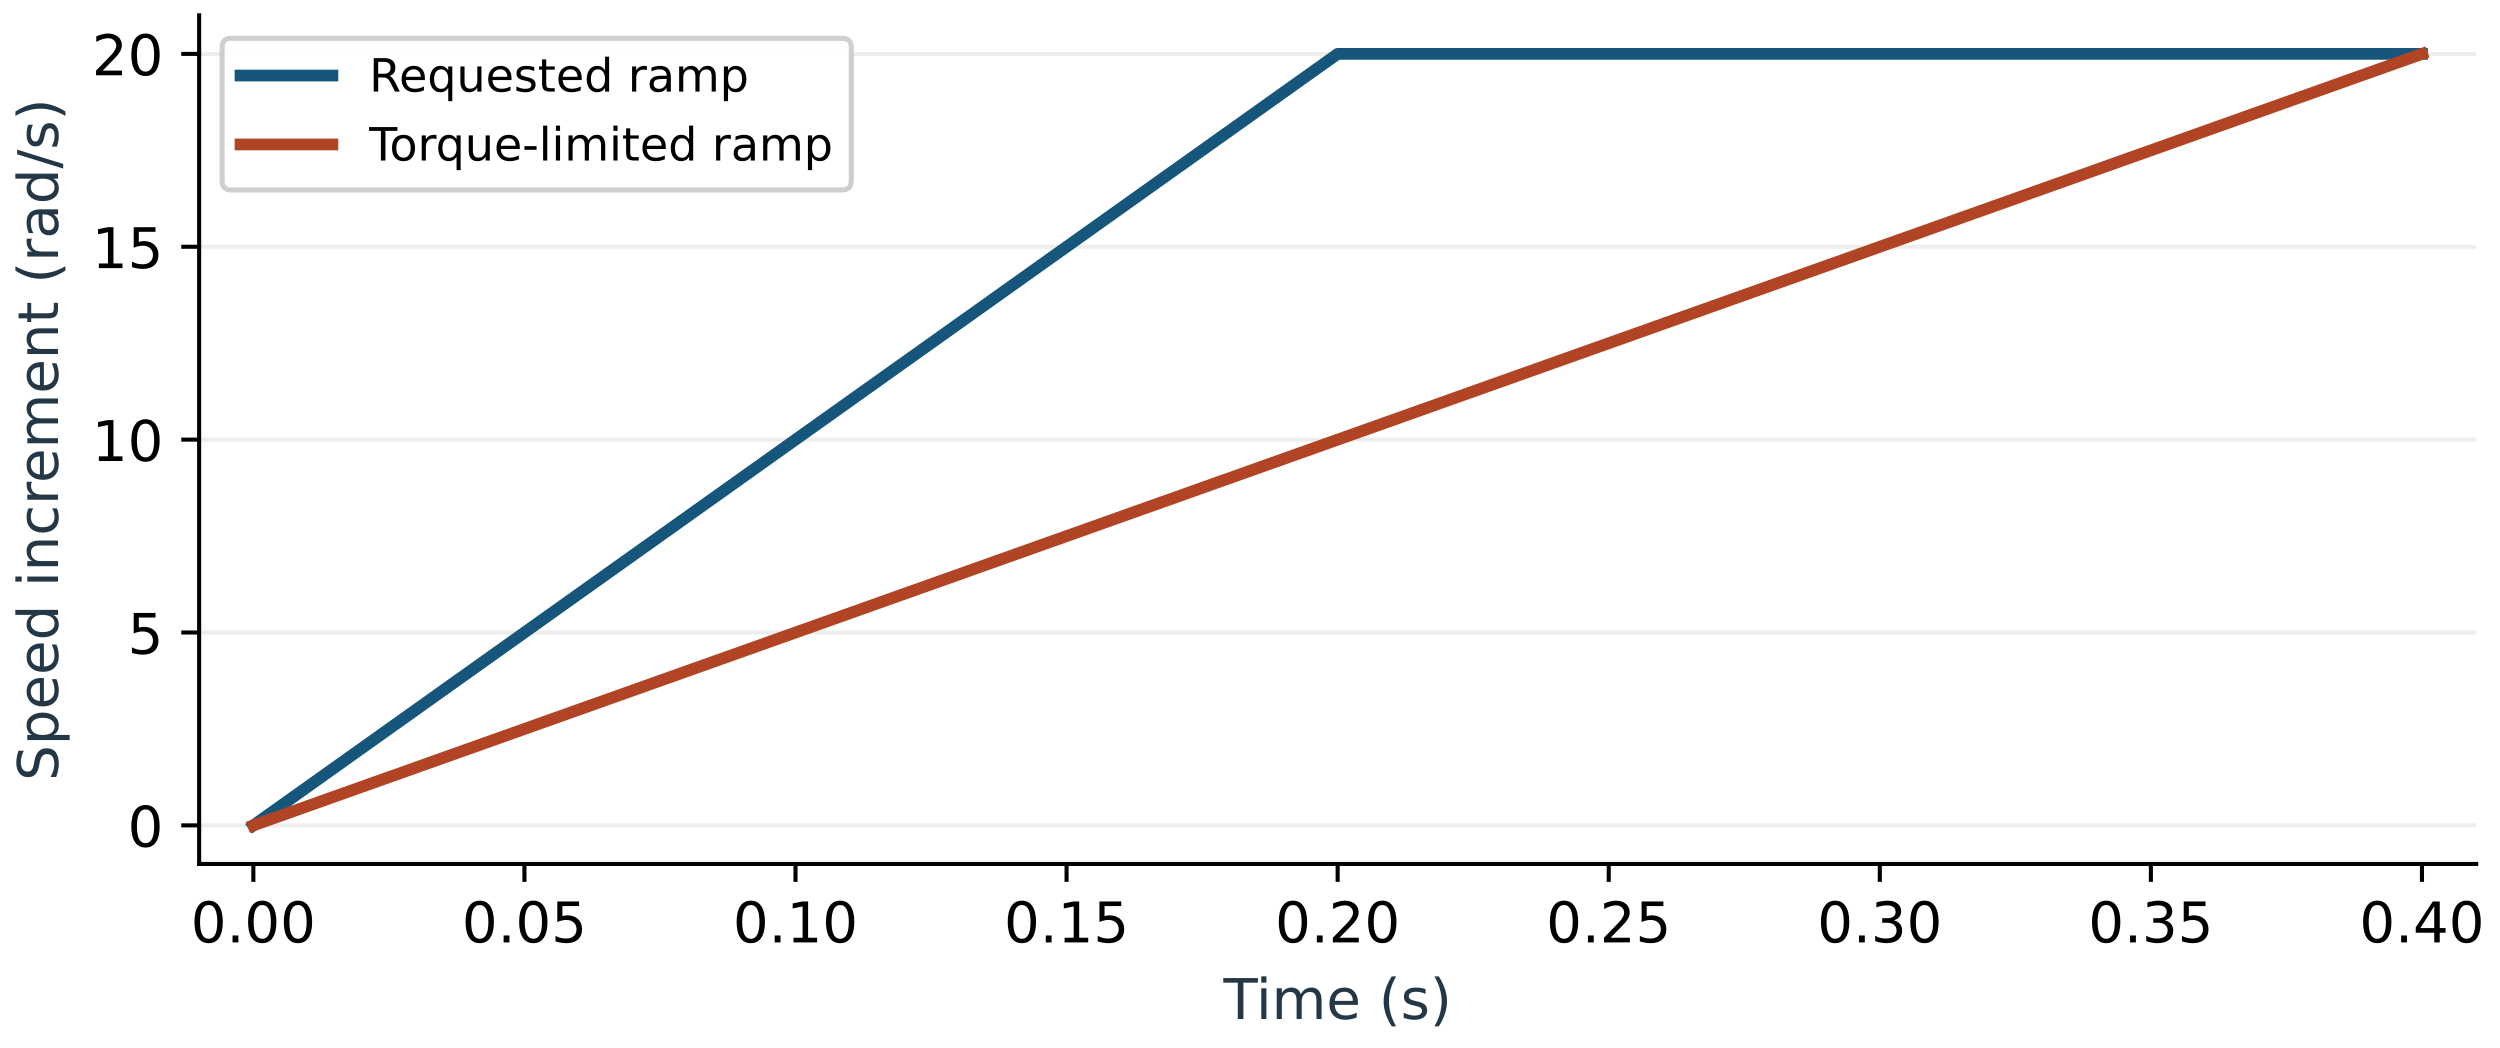
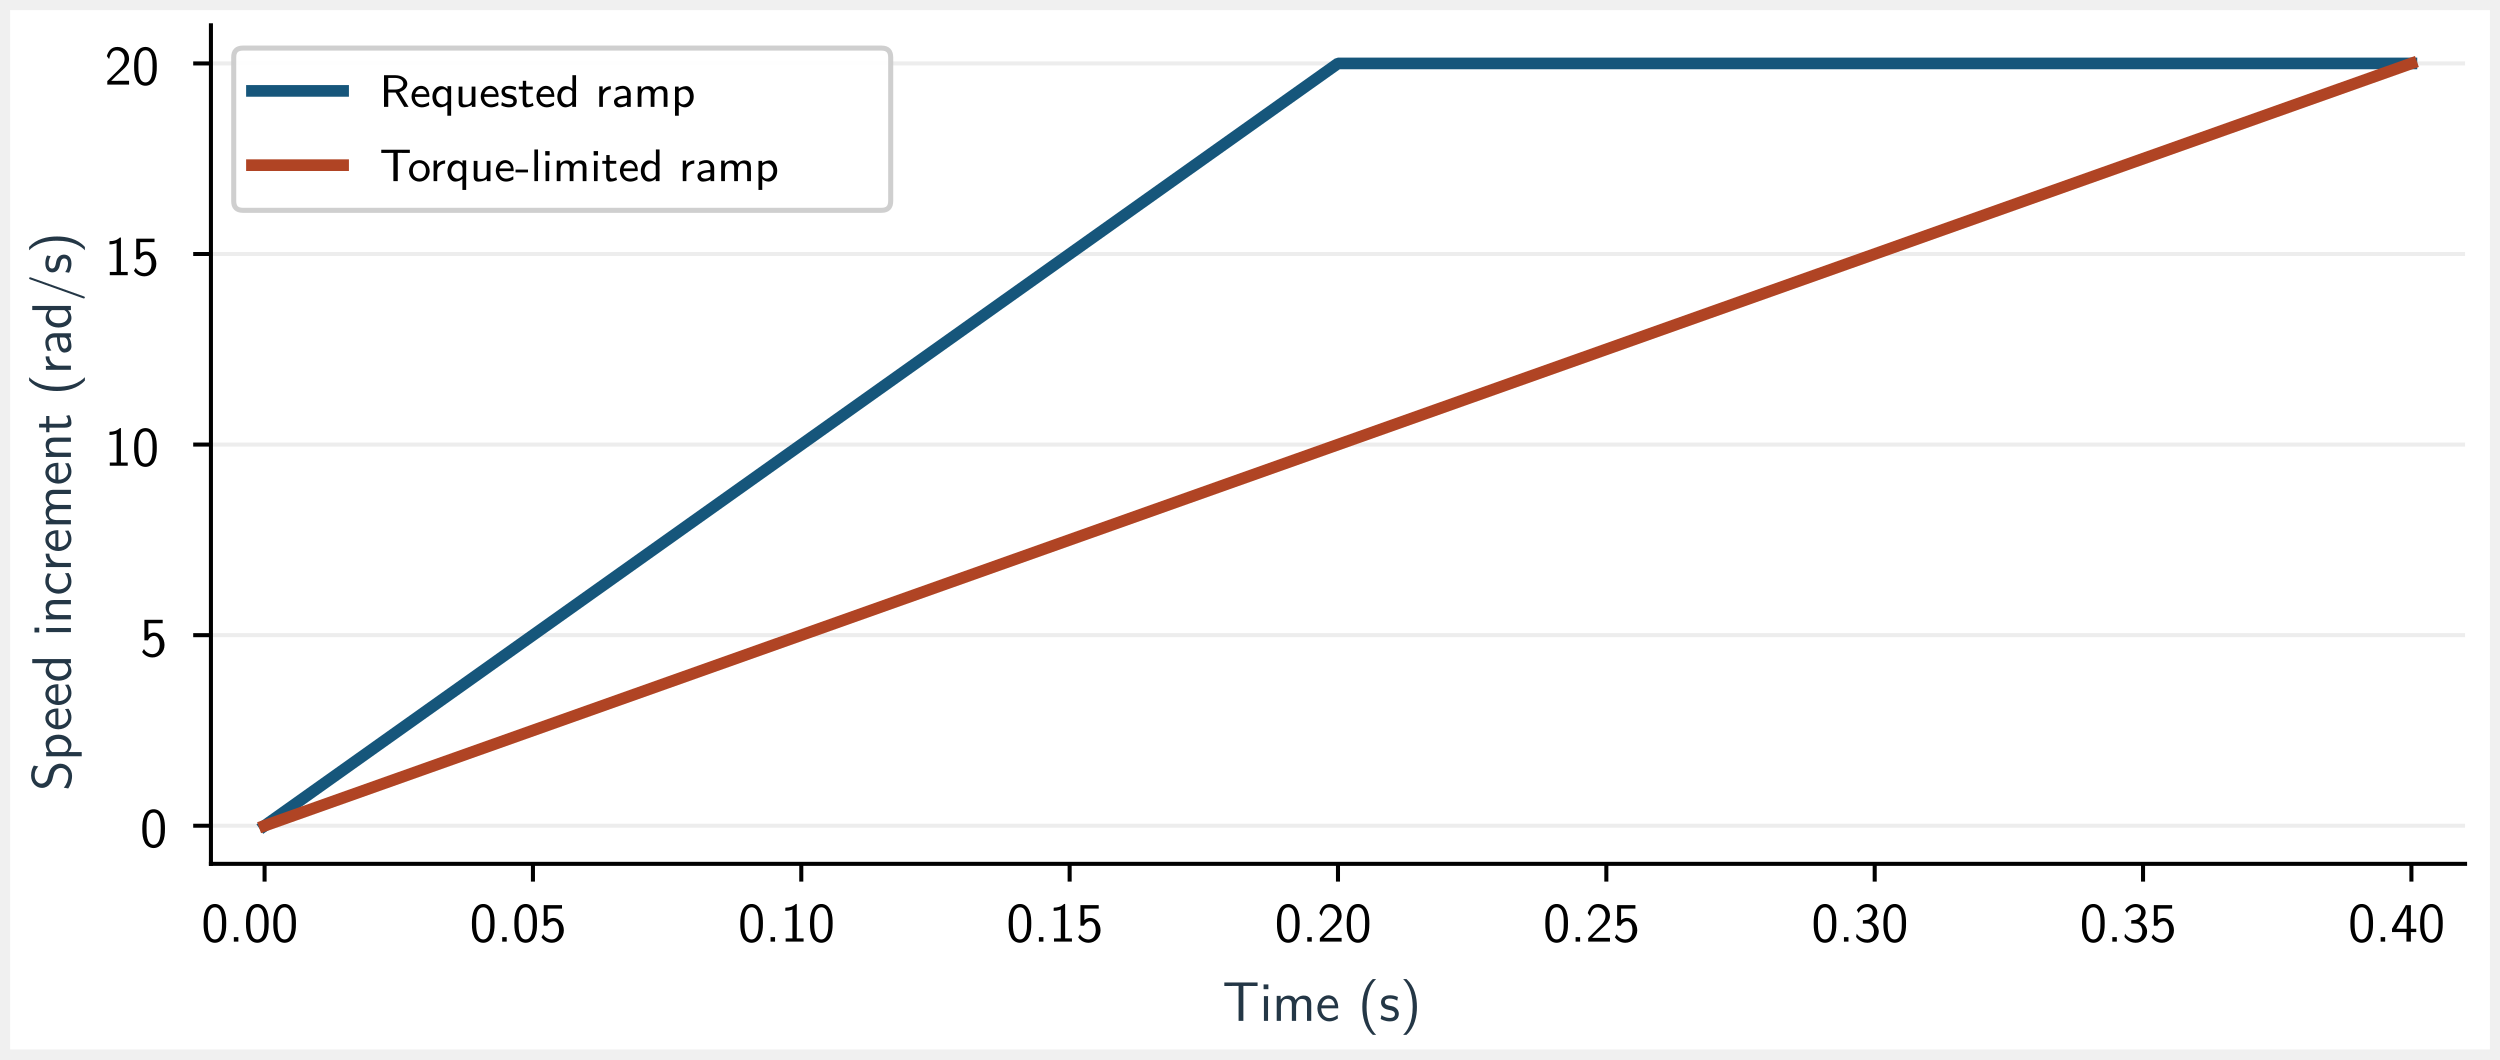
- <svg xmlns="http://www.w3.org/2000/svg" xmlns:xlink="http://www.w3.org/1999/xlink" width="489.6pt" height="205.2pt" viewBox="0 0 489.6 205.2" version="1.1">
+ <svg xmlns="http://www.w3.org/2000/svg" xmlns:xlink="http://www.w3.org/1999/xlink" version="1.1" width="493.594pt" height="209.198pt" viewBox="-72 -72 493.594 209.198">
  <defs>
-     <style type="text/css">*{stroke-linejoin: round; stroke-linecap: butt}</style>
+     <clipPath id="clip1">
+       <path d="M-30.355 98.555V-67.004H414.695V98.555ZM414.695-67.004" />
+     </clipPath>
+     <clipPath id="clip2">
+       <path d="M-30.355 98.555V-67.004H414.695V98.555ZM414.695-67.004" />
+     </clipPath>
+     <clipPath id="clip3">
+       <path d="M-30.355 98.555V-67.004H414.695V98.555ZM414.695-67.004" />
+     </clipPath>
+     <clipPath id="clip4">
+       <path d="M-30.355 98.555V-67.004H414.695V98.555ZM414.695-67.004" />
+     </clipPath>
+     <clipPath id="clip5">
+       <path d="M-30.355 98.555V-67.004H414.695V98.555ZM414.695-67.004" />
+     </clipPath>
+     <clipPath id="clip6">
+       <path d="M-30.355 98.555V-67.004H414.695V98.555ZM414.695-67.004" />
+     </clipPath>
+     <clipPath id="clip7">
+       <path d="M-30.355 98.555V-67.004H414.695V98.555ZM414.695-67.004" />
+     </clipPath>
+     <path id="g0-45" d="M2.565-1.719V-2.277H.099V-1.719H2.565Z" />
+     <path id="g0-82" d="M5.724 0L3.906-2.925C4.824-3.177 5.472-3.825 5.472-4.563C5.472-5.49 4.428-6.246 3.141-6.246H.873V0H1.71V-2.835H3.15L4.86 0H5.724ZM4.689-4.563C4.689-3.978 4.14-3.42 3.033-3.42H1.71V-5.715H3.033C4.077-5.715 4.689-5.211 4.689-4.563Z" />
+     <path id="g0-84" d="M5.976-5.562V-6.192H.333V-5.562H.882L2.727-5.58V0H3.591V-5.58L5.436-5.562H5.976Z" />
+     <path id="g0-97" d="M3.798 0V-2.601C3.798-3.492 3.141-4.149 2.25-4.149C1.665-4.149 1.233-3.996 .801-3.753L.855-3.114C1.305-3.447 1.746-3.582 2.241-3.582C2.745-3.582 3.051-3.177 3.051-2.592V-2.214C1.503-2.178 .486-1.773 .486-1.044C.486-.621 .765 .099 1.548 .099C1.728 .099 2.511 .081 3.078-.342V0H3.798ZM3.051-1.26C3.051-1.071 3.051-.846 2.727-.657C2.502-.522 2.205-.486 2.025-.486C1.566-.486 1.179-.702 1.179-1.062C1.179-1.701 2.934-1.728 3.051-1.728V-1.26Z" />
+     <path id="g0-100" d="M4.023 0V-6.246H3.303V-3.6C2.799-4.023 2.223-4.095 1.935-4.095C1.026-4.095 .324-3.15 .324-1.998C.324-.837 1.017 .099 1.899 .099C2.169 .099 2.736 .036 3.276-.468V0H4.023ZM3.276-1.269C3.276-1.098 3.276-1.08 3.177-.954C2.934-.63 2.628-.486 2.304-.486C1.719-.486 1.071-.909 1.071-1.989C1.071-3.141 1.836-3.51 2.403-3.51C2.817-3.51 3.105-3.276 3.276-3.042V-1.269Z" />
+     <path id="g0-101" d="M3.843-1.971C3.843-2.25 3.834-2.934 3.483-3.474C3.105-4.041 2.529-4.149 2.187-4.149C1.143-4.149 .315-3.186 .315-2.034C.315-.846 1.197 .099 2.322 .099C2.754 .099 3.276-.009 3.798-.342L3.744-.963C3.177-.558 2.646-.486 2.331-.486C1.584-.486 1.008-1.143 .981-1.971H3.843ZM3.303-2.502H1.035C1.179-3.078 1.62-3.564 2.187-3.564C2.52-3.564 3.132-3.411 3.303-2.502Z" />
+     <path id="g0-105" d="M1.458 0V-3.996H.738V0H1.458ZM1.539-5.067V-5.931H.675V-5.067H1.539Z" />
+     <path id="g0-108" d="M1.458 0V-6.246H.738V0H1.458Z" />
+     <path id="g0-109" d="M6.606 0V-2.673C6.606-3.339 6.426-4.095 5.337-4.095C4.581-4.095 4.158-3.636 3.942-3.357C3.879-3.537 3.69-4.095 2.772-4.095C2.061-4.095 1.629-3.681 1.422-3.411V-4.05H.729V0H1.476V-2.196C1.476-2.79 1.71-3.51 2.394-3.51C3.294-3.51 3.294-2.871 3.294-2.61V0H4.041V-2.196C4.041-2.79 4.275-3.51 4.959-3.51C5.859-3.51 5.859-2.871 5.859-2.61V0H6.606Z" />
+     <path id="g0-111" d="M4.347-1.98C4.347-3.159 3.447-4.149 2.304-4.149C1.188-4.149 .27-3.177 .27-1.98C.27-.792 1.215 .099 2.304 .099C3.42 .099 4.347-.81 4.347-1.98ZM3.6-2.07C3.6-1.026 2.97-.513 2.313-.513C1.62-.513 1.017-1.053 1.017-2.07C1.017-3.123 1.692-3.564 2.304-3.564C2.952-3.564 3.6-3.105 3.6-2.07Z" />
+     <path id="g0-112" d="M4.446-2.007C4.446-3.087 3.879-4.095 3.006-4.095C2.754-4.095 2.088-4.05 1.467-3.564V-3.996H.747V1.746H1.494V-.414C1.827-.099 2.277 .099 2.745 .099C3.654 .099 4.446-.792 4.446-2.007ZM3.699-1.998C3.699-1.134 3.069-.486 2.367-.486C2.079-.486 1.755-.603 1.494-1.044V-2.988C1.611-3.15 1.944-3.483 2.457-3.483C3.132-3.483 3.699-2.844 3.699-1.998Z" />
+     <path id="g0-113" d="M4.023 1.746V-4.095H3.303V-3.483C3.141-3.654 2.736-4.095 2.025-4.095C1.116-4.095 .324-3.204 .324-1.989C.324-.864 .972 .099 1.863 .099C2.448 .099 2.97-.171 3.276-.441V1.746H4.023ZM3.303-1.269C3.303-1.143 3.303-.99 2.988-.738C2.799-.576 2.556-.486 2.313-.486C1.629-.486 1.071-1.161 1.071-1.989C1.071-2.88 1.719-3.483 2.403-3.483C2.997-3.483 3.303-2.88 3.303-2.511V-1.269Z" />
+     <path id="g0-114" d="M3.024-3.447V-4.095C2.376-4.086 1.782-3.762 1.413-3.231V-4.05H.747V0H1.467V-1.917C1.467-2.862 2.205-3.438 3.024-3.447Z" />
+     <path id="g0-115" d="M3.33-1.161C3.33-1.476 3.204-1.791 2.889-2.061C2.583-2.322 2.313-2.376 1.755-2.484C1.431-2.547 .981-2.628 .981-3.051C.981-3.582 1.62-3.582 1.755-3.582C2.412-3.582 2.799-3.375 3.06-3.231L3.177-3.861C2.619-4.113 2.205-4.149 1.836-4.149C1.629-4.149 .306-4.149 .306-2.961C.306-2.529 .567-2.259 .666-2.16C1.008-1.863 1.242-1.818 1.854-1.701C2.142-1.647 2.655-1.548 2.655-1.089C2.655-.504 1.926-.504 1.809-.504C1.278-.504 .765-.684 .378-.954L.261-.297C.801-.009 1.35 .099 1.809 .099C2.394 .099 3.33-.09 3.33-1.161Z" />
+     <path id="g0-116" d="M3.078-.234L2.925-.801C2.691-.621 2.376-.513 2.097-.513C1.746-.513 1.629-.828 1.629-1.296V-3.438H2.925V-3.996H1.629V-5.139H.963V-3.996H.171V-3.438H.936V-1.134C.936-.603 1.053 .099 1.71 .099C2.106 .099 2.574 .018 3.078-.234Z" />
+     <path id="g0-117" d="M4.041 0V-3.996H3.294V-1.395C3.294-.675 2.727-.432 2.187-.432C1.539-.432 1.476-.639 1.476-1.026V-3.996H.729V-.981C.729-.216 1.035 .099 1.674 .099C2.196 .099 2.898-.054 3.321-.432V0H4.041Z" />
+     <path id="g1-40" d="M3.586 2.761C3.157 2.365 2.486 1.507 2.101 .264C1.804-.715 1.694-1.738 1.694-2.739C1.694-5.984 2.849-7.568 3.586-8.25H2.926C1.276-6.776 .858-4.543 .858-2.75C.858-.814 1.331 1.342 2.926 2.761H3.586Z" />
+     <path id="g1-41" d="M3.322-2.739C3.322-4.675 2.849-6.831 1.254-8.25H.594C1.023-7.854 1.694-6.996 2.079-5.753C2.376-4.774 2.486-3.751 2.486-2.75C2.486 .495 1.331 2.079 .594 2.761H1.254C2.904 1.287 3.322-.946 3.322-2.739Z" />
+     <path id="g1-46" d="M1.936 0V-.891H1.045V0H1.936Z" />
+     <path id="g1-47" d="M4.785-8.041C4.785-8.184 4.675-8.25 4.587-8.25C4.444-8.25 4.411-8.151 4.356-8.008L.649 2.354C.594 2.497 .594 2.541 .594 2.541C.594 2.662 .682 2.75 .803 2.75C.946 2.75 .979 2.64 1.023 2.519L4.73-7.854C4.785-7.997 4.785-8.041 4.785-8.041Z" />
+     <path id="g1-48" d="M4.928-3.586C4.928-4.323 4.895-5.17 4.609-5.951C4.136-7.183 3.278-7.436 2.695-7.436C1.98-7.436 1.287-7.073 .88-6.204C.517-5.423 .451-4.532 .451-3.586C.451-2.387 .55-1.705 .902-.935C1.232-.209 1.936 .231 2.684 .231C3.41 .231 4.103-.165 4.477-.924C4.851-1.705 4.928-2.508 4.928-3.586ZM4.092-3.718C4.092-3.014 4.092-2.288 3.894-1.606C3.597-.55 2.981-.429 2.695-.429C1.287-.429 1.287-2.684 1.287-3.718C1.287-4.433 1.287-5.104 1.485-5.731C1.749-6.512 2.233-6.776 2.684-6.776C4.092-6.776 4.092-4.73 4.092-3.718Z" />
+     <path id="g1-49" d="M4.576 0V-.638H3.234V-7.436H3.025C2.849-7.26 2.321-6.743 1.133-6.721C.979-6.721 .968-6.71 .968-6.512V-6.072C1.639-6.072 2.145-6.237 2.376-6.336V-.638H1.034V0H4.576Z" />
+     <path id="g1-50" d="M4.84 0V-.748H2.882C2.75-.748 2.618-.737 2.486-.737H1.309C1.595-1.034 2.618-2.046 3.333-2.684C4.147-3.399 4.84-4.081 4.84-5.093C4.84-6.314 3.993-7.436 2.541-7.436C1.353-7.436 .748-6.655 .451-5.632C.803-5.192 .803-5.17 .902-5.038C1.177-6.215 1.584-6.754 2.398-6.754C3.344-6.754 3.96-6.017 3.96-5.071C3.96-4.499 3.729-3.861 2.992-3.135L.539-.693V0H4.84Z" />
+     <path id="g1-51" d="M4.928-1.98C4.928-2.827 4.367-3.575 3.432-3.894C4.202-4.312 4.631-5.049 4.631-5.775C4.631-6.721 3.74-7.436 2.673-7.436C1.793-7.436 1.012-6.952 .594-6.226L.979-5.632C1.254-6.336 1.925-6.809 2.662-6.809C3.223-6.809 3.751-6.49 3.751-5.775C3.751-5.038 3.245-4.433 2.651-4.301C2.596-4.29 1.903-4.235 1.793-4.224V-3.564H2.574C3.707-3.564 3.982-2.596 3.982-1.991C3.982-1.1 3.443-.429 2.651-.429C1.947-.429 1.078-.781 .572-1.573L.451-.924C1.166 .055 2.134 .231 2.673 .231C3.96 .231 4.928-.814 4.928-1.98Z" />
+     <path id="g1-52" d="M5.082-1.892V-2.552H4.015V-7.205H3.025L.297-2.552V-1.892H3.146V0H4.015V-1.892H5.082ZM3.201-2.552H1.144C1.463-3.113 1.892-3.817 2.354-4.697C2.486-4.95 3.19-6.303 3.201-6.71V-2.552Z" />
+     <path id="g1-53" d="M4.84-2.233C4.84-3.608 3.916-4.686 2.805-4.686C2.365-4.686 1.958-4.521 1.65-4.246V-6.523H4.477V-7.205H.869V-3.157H1.584C1.859-3.784 2.343-4.026 2.794-4.026C3.311-4.026 3.894-3.564 3.894-2.255C3.894-.869 3.102-.429 2.464-.429C1.859-.429 1.133-.759 .781-1.452L.418-.858C1.144 .176 2.178 .231 2.475 .231C3.773 .231 4.84-.858 4.84-2.233Z" />
+     <path id="g1-83" d="M5.379-2.079C5.379-2.783 5.038-3.311 4.796-3.586C4.29-4.125 3.883-4.235 3.146-4.422C2.398-4.609 2.123-4.675 1.881-4.906C1.738-5.06 1.441-5.335 1.441-5.83C1.441-6.501 2.046-7.15 3.014-7.15C3.949-7.15 4.444-6.787 4.84-6.435L5.005-7.326C4.554-7.568 4.004-7.865 3.025-7.865C1.551-7.865 .594-6.809 .594-5.709C.594-4.928 1.067-4.422 1.122-4.367C1.661-3.817 2.035-3.718 2.739-3.542C3.674-3.311 3.828-3.267 4.18-2.904C4.367-2.706 4.532-2.354 4.532-1.969C4.532-1.21 3.905-.506 2.959-.506C2.156-.506 1.298-.825 .649-1.419L.484-.528C1.485 .132 2.453 .231 2.959 .231C4.378 .231 5.379-.858 5.379-2.079Z" />
+     <path id="g1-84" d="M6.952-6.886V-7.579H.385V-6.886H1.837C1.969-6.886 2.101-6.897 2.233-6.897H3.201V0H4.147V-6.897H5.115C5.247-6.897 5.379-6.886 5.511-6.886H6.952Z" />
+     <path id="g1-97" d="M4.411 0V-3.223C4.411-4.279 3.652-5.049 2.629-5.049C1.969-5.049 1.474-4.895 .935-4.587L1.001-3.861C1.485-4.213 1.991-4.411 2.629-4.411C3.135-4.411 3.575-4.004 3.575-3.201V-2.75C3.08-2.728 2.42-2.695 1.76-2.475C1.023-2.222 .594-1.815 .594-1.265C.594-.781 .88 .11 1.815 .11C2.42 .11 3.19-.066 3.597-.407V0H4.411ZM3.575-1.474C3.575-1.254 3.575-.99 3.212-.77C2.915-.583 2.541-.55 2.376-.55C1.782-.55 1.375-.869 1.375-1.276C1.375-2.024 2.904-2.189 3.575-2.189V-1.474Z" />
+     <path id="g1-99" d="M4.477-.462C4.477-.495 4.444-.836 4.433-.88L4.411-1.188C3.905-.781 3.344-.572 2.728-.572C1.815-.572 1.221-1.386 1.221-2.453C1.221-3.366 1.661-4.367 2.761-4.367C3.498-4.367 3.806-4.191 4.279-3.872L4.411-4.587C3.773-4.961 3.41-5.049 2.761-5.049C1.243-5.049 .385-3.707 .385-2.453C.385-1.045 1.397 .11 2.717 .11C3.256 .11 3.872-.022 4.477-.462Z" />
+     <path id="g1-100" d="M4.653 0V-7.634H3.839V-4.422C3.333-4.84 2.761-4.994 2.288-4.994C1.243-4.994 .385-3.872 .385-2.442C.385-1.023 1.199 .11 2.244 .11C2.651 .11 3.267-.022 3.817-.561V0H4.653ZM3.817-1.298C3.553-.825 3.168-.55 2.684-.55C2.013-.55 1.221-1.067 1.221-2.431C1.221-3.894 2.156-4.334 2.794-4.334C3.223-4.334 3.575-4.114 3.817-3.751V-1.298Z" />
+     <path id="g1-101" d="M4.477-2.475C4.477-2.948 4.433-3.619 4.081-4.202C3.63-4.961 2.86-5.049 2.541-5.049C1.353-5.049 .363-3.905 .363-2.475C.363-1.023 1.419 .11 2.695 .11C3.201 .11 3.806-.033 4.411-.473C4.411-.517 4.378-.88 4.378-.88S4.345-1.133 4.345-1.177C3.696-.627 3.047-.55 2.717-.55C1.87-.55 1.144-1.309 1.122-2.475H4.477ZM3.828-3.069H1.188C1.375-3.806 1.892-4.389 2.541-4.389C2.882-4.389 3.641-4.235 3.828-3.069Z" />
+     <path id="g1-105" d="M1.672 0V-4.884H.858V0H1.672ZM1.738-6.248V-7.194H.792V-6.248H1.738Z" />
+     <path id="g1-109" d="M7.667 0V-3.311C7.667-4.07 7.469-4.994 6.182-4.994C5.247-4.994 4.73-4.345 4.565-4.103C4.367-4.796 3.762-4.994 3.19-4.994C2.288-4.994 1.815-4.411 1.628-4.18V-4.939H.847V0H1.683V-2.739C1.683-3.465 1.969-4.334 2.772-4.334C3.784-4.334 3.839-3.641 3.839-3.234V0H4.675V-2.739C4.675-3.465 4.961-4.334 5.764-4.334C6.776-4.334 6.831-3.641 6.831-3.234V0H7.667Z" />
+     <path id="g1-110" d="M4.664 0V-3.311C4.664-3.982 4.521-4.994 3.19-4.994C2.574-4.994 2.046-4.719 1.628-4.191V-4.939H.847V0H1.683V-2.739C1.683-3.421 1.936-4.334 2.772-4.334C3.795-4.334 3.828-3.619 3.828-3.234V0H4.664Z" />
+     <path id="g1-112" d="M5.126-2.453C5.126-3.784 4.422-4.994 3.399-4.994C2.948-4.994 2.244-4.851 1.672-4.367V-4.884H.858V2.134H1.694V-.495C2.068-.154 2.53 .11 3.124 .11C4.18 .11 5.126-.957 5.126-2.453ZM4.29-2.442C4.29-1.342 3.531-.55 2.717-.55C2.409-.55 2.2-.66 2.002-.814C1.727-1.056 1.694-1.254 1.694-1.43V-3.696C1.947-4.07 2.365-4.312 2.816-4.312C3.63-4.312 4.29-3.487 4.29-2.442Z" />
+     <path id="g1-114" d="M3.498-4.257V-4.994C2.497-4.983 1.914-4.4 1.617-3.971V-4.939H.858V0H1.672V-2.409C1.672-3.52 2.508-4.246 3.498-4.257Z" />
+     <path id="g1-115" d="M3.872-1.397C3.872-1.958 3.531-2.31 3.487-2.365C3.08-2.783 2.75-2.849 2.079-2.981C1.683-3.058 1.122-3.168 1.122-3.718C1.122-4.4 1.892-4.4 2.035-4.4C2.618-4.4 3.08-4.268 3.564-3.993L3.696-4.708C2.992-5.038 2.398-5.049 2.145-5.049S.363-5.049 .363-3.619C.363-3.135 .627-2.805 .792-2.651C1.188-2.31 1.463-2.255 2.112-2.123C2.475-2.046 3.113-1.914 3.113-1.331C3.113-.572 2.255-.572 2.101-.572C1.661-.572 1.023-.693 .429-1.122L.297-.374C.352-.341 1.1 .11 2.112 .11C3.531 .11 3.872-.748 3.872-1.397Z" />
+     <path id="g1-116" d="M3.586-.319L3.421-.957C3.036-.616 2.629-.572 2.431-.572C1.947-.572 1.881-1.089 1.881-1.474V-4.246H3.399V-4.884H1.881V-6.281H1.122V-4.884H.198V-4.246H1.1V-1.287C1.1-.649 1.243 .11 2.002 .11C2.739 .11 3.245-.143 3.586-.319Z" />
  </defs>
-   <g id="figure_1">
-     <g id="patch_1">
-       <path d="M 0 205.2  L 489.6 205.2  L 489.6 0  L 0 0  z " style="fill: #ffffff" />
-     </g>
-     <g id="axes_1">
-       <g id="patch_2">
-         <path d="M 38.999 169.199  L 484.934 169.199  L 484.934 3  L 38.999 3  z " style="fill: #ffffff" />
-       </g>
-       <g id="matplotlib.axis_1">
-         <g id="xtick_1">
-           <g id="line2d_1">
-             <defs>
-               <path id="me725185d72" d="M 0 0  L 0 3.5  " style="stroke: #000000; stroke-width: 0.8" />
-             </defs>
-             <g>
-               <use xlink:href="#me725185d72" x="49.616" y="169.199" style="stroke: #000000; stroke-width: 0.8" />
-             </g>
-           </g>
-           <g id="text_1">
-             <text style="font-size: 11px; font-family: 'DejaVu Sans'; text-anchor: middle" x="49.616" y="184.556" transform="rotate(-0 49.61612 184.5563)">0.00</text>
-           </g>
-         </g>
-         <g id="xtick_2">
-           <g id="line2d_2">
-             <g>
-               <use xlink:href="#me725185d72" x="102.704" y="169.199" style="stroke: #000000; stroke-width: 0.8" />
-             </g>
-           </g>
-           <g id="text_2">
-             <text style="font-size: 11px; font-family: 'DejaVu Sans'; text-anchor: middle" x="102.704" y="184.556" transform="rotate(-0 102.7037 184.5563)">0.05</text>
-           </g>
-         </g>
-         <g id="xtick_3">
-           <g id="line2d_3">
-             <g>
-               <use xlink:href="#me725185d72" x="155.791" y="169.199" style="stroke: #000000; stroke-width: 0.8" />
-             </g>
-           </g>
-           <g id="text_3">
-             <text style="font-size: 11px; font-family: 'DejaVu Sans'; text-anchor: middle" x="155.791" y="184.556" transform="rotate(-0 155.7913 184.5563)">0.10</text>
-           </g>
-         </g>
-         <g id="xtick_4">
-           <g id="line2d_4">
-             <g>
-               <use xlink:href="#me725185d72" x="208.879" y="169.199" style="stroke: #000000; stroke-width: 0.8" />
-             </g>
-           </g>
-           <g id="text_4">
-             <text style="font-size: 11px; font-family: 'DejaVu Sans'; text-anchor: middle" x="208.879" y="184.556" transform="rotate(-0 208.8789 184.5563)">0.15</text>
-           </g>
-         </g>
-         <g id="xtick_5">
-           <g id="line2d_5">
-             <g>
-               <use xlink:href="#me725185d72" x="261.966" y="169.199" style="stroke: #000000; stroke-width: 0.8" />
-             </g>
-           </g>
-           <g id="text_5">
-             <text style="font-size: 11px; font-family: 'DejaVu Sans'; text-anchor: middle" x="261.966" y="184.556" transform="rotate(-0 261.9665 184.5563)">0.20</text>
-           </g>
-         </g>
-         <g id="xtick_6">
-           <g id="line2d_6">
-             <g>
-               <use xlink:href="#me725185d72" x="315.054" y="169.199" style="stroke: #000000; stroke-width: 0.8" />
-             </g>
-           </g>
-           <g id="text_6">
-             <text style="font-size: 11px; font-family: 'DejaVu Sans'; text-anchor: middle" x="315.054" y="184.556" transform="rotate(-0 315.0541 184.5563)">0.25</text>
-           </g>
-         </g>
-         <g id="xtick_7">
-           <g id="line2d_7">
-             <g>
-               <use xlink:href="#me725185d72" x="368.142" y="169.199" style="stroke: #000000; stroke-width: 0.8" />
-             </g>
-           </g>
-           <g id="text_7">
-             <text style="font-size: 11px; font-family: 'DejaVu Sans'; text-anchor: middle" x="368.142" y="184.556" transform="rotate(-0 368.1417 184.5563)">0.30</text>
-           </g>
-         </g>
-         <g id="xtick_8">
-           <g id="line2d_8">
-             <g>
-               <use xlink:href="#me725185d72" x="421.229" y="169.199" style="stroke: #000000; stroke-width: 0.8" />
-             </g>
-           </g>
-           <g id="text_8">
-             <text style="font-size: 11px; font-family: 'DejaVu Sans'; text-anchor: middle" x="421.229" y="184.556" transform="rotate(-0 421.2293 184.5563)">0.35</text>
-           </g>
-         </g>
-         <g id="xtick_9">
-           <g id="line2d_9">
-             <g>
-               <use xlink:href="#me725185d72" x="474.317" y="169.199" style="stroke: #000000; stroke-width: 0.8" />
-             </g>
-           </g>
-           <g id="text_9">
-             <text style="font-size: 11px; font-family: 'DejaVu Sans'; text-anchor: middle" x="474.317" y="184.556" transform="rotate(-0 474.3168 184.5563)">0.40</text>
-           </g>
-         </g>
-         <g id="text_10">
-           <text style="font-size: 11px; font-family: 'DejaVu Sans'; text-anchor: middle; fill: #243746" x="261.966" y="199.557" transform="rotate(-0 261.9665 199.5572)">Time (s)</text>
-         </g>
-       </g>
-       <g id="matplotlib.axis_2">
-         <g id="ytick_1">
-           <g id="line2d_10">
-             <path d="M 38.999 161.644  L 484.934 161.644  " clip-path="url(#pa00c8c9899)" style="fill: none; stroke: #b0b0b0; stroke-opacity: 0.22; stroke-width: 0.8; stroke-linecap: square" />
-           </g>
-           <g id="line2d_11">
-             <defs>
-               <path id="m62a54f5717" d="M 0 0  L -3.5 0  " style="stroke: #000000; stroke-width: 0.8" />
-             </defs>
-             <g>
-               <use xlink:href="#m62a54f5717" x="38.999" y="161.644" style="stroke: #000000; stroke-width: 0.8" />
-             </g>
-           </g>
-           <g id="text_11">
-             <text style="font-size: 11px; font-family: 'DejaVu Sans'; text-anchor: end" x="31.999" y="165.823" transform="rotate(-0 31.9986 165.8231)">0</text>
-           </g>
-         </g>
-         <g id="ytick_2">
-           <g id="line2d_12">
-             <path d="M 38.999 123.872  L 484.934 123.872  " clip-path="url(#pa00c8c9899)" style="fill: none; stroke: #b0b0b0; stroke-opacity: 0.22; stroke-width: 0.8; stroke-linecap: square" />
-           </g>
-           <g id="line2d_13">
-             <g>
-               <use xlink:href="#m62a54f5717" x="38.999" y="123.872" style="stroke: #000000; stroke-width: 0.8" />
-             </g>
-           </g>
-           <g id="text_12">
-             <text style="font-size: 11px; font-family: 'DejaVu Sans'; text-anchor: end" x="31.999" y="128.051" transform="rotate(-0 31.9986 128.0507)">5</text>
-           </g>
-         </g>
-         <g id="ytick_3">
-           <g id="line2d_14">
-             <path d="M 38.999 86.1  L 484.934 86.1  " clip-path="url(#pa00c8c9899)" style="fill: none; stroke: #b0b0b0; stroke-opacity: 0.22; stroke-width: 0.8; stroke-linecap: square" />
-           </g>
-           <g id="line2d_15">
-             <g>
-               <use xlink:href="#m62a54f5717" x="38.999" y="86.1" style="stroke: #000000; stroke-width: 0.8" />
-             </g>
-           </g>
-           <g id="text_13">
-             <text style="font-size: 11px; font-family: 'DejaVu Sans'; text-anchor: end" x="31.999" y="90.278" transform="rotate(-0 31.9986 90.27828)">10</text>
-           </g>
-         </g>
-         <g id="ytick_4">
-           <g id="line2d_16">
-             <path d="M 38.999 48.327  L 484.934 48.327  " clip-path="url(#pa00c8c9899)" style="fill: none; stroke: #b0b0b0; stroke-opacity: 0.22; stroke-width: 0.8; stroke-linecap: square" />
-           </g>
-           <g id="line2d_17">
-             <g>
-               <use xlink:href="#m62a54f5717" x="38.999" y="48.327" style="stroke: #000000; stroke-width: 0.8" />
-             </g>
-           </g>
-           <g id="text_14">
-             <text style="font-size: 11px; font-family: 'DejaVu Sans'; text-anchor: end" x="31.999" y="52.506" transform="rotate(-0 31.9986 52.50586)">15</text>
-           </g>
-         </g>
-         <g id="ytick_5">
-           <g id="line2d_18">
-             <path d="M 38.999 10.555  L 484.934 10.555  " clip-path="url(#pa00c8c9899)" style="fill: none; stroke: #b0b0b0; stroke-opacity: 0.22; stroke-width: 0.8; stroke-linecap: square" />
-           </g>
-           <g id="line2d_19">
-             <g>
-               <use xlink:href="#m62a54f5717" x="38.999" y="10.555" style="stroke: #000000; stroke-width: 0.8" />
-             </g>
-           </g>
-           <g id="text_15">
-             <text style="font-size: 11px; font-family: 'DejaVu Sans'; text-anchor: end" x="31.999" y="14.733" transform="rotate(-0 31.9986 14.73344)">20</text>
-           </g>
-         </g>
-         <g id="text_16">
-           <text style="font-size: 11px; font-family: 'DejaVu Sans'; text-anchor: middle; fill: #243746" x="11.359" y="86.1" transform="rotate(-90 11.35852 86.09957)">Speed increment (rad/s)</text>
-         </g>
-       </g>
-       <g id="line2d_20">
-         <path d="M 49.616 161.644  L 261.966 10.555  L 474.317 10.555  " clip-path="url(#pa00c8c9899)" style="fill: none; stroke: #16567b; stroke-width: 2.3; stroke-linecap: square" />
-       </g>
-       <g id="line2d_21">
-         <path d="M 49.616 161.644  L 474.317 10.555  " clip-path="url(#pa00c8c9899)" style="fill: none; stroke: #b04424; stroke-width: 2.3; stroke-linecap: square" />
-       </g>
-       <g id="patch_3">
-         <path d="M 38.999 169.199  L 38.999 3  " style="fill: none; stroke: #000000; stroke-width: 0.8; stroke-linejoin: miter; stroke-linecap: square" />
-       </g>
-       <g id="patch_4">
-         <path d="M 38.999 169.199  L 484.934 169.199  " style="fill: none; stroke: #000000; stroke-width: 0.8; stroke-linejoin: miter; stroke-linecap: square" />
-       </g>
-       <g id="legend_1">
-         <g id="patch_5">
-           <path d="M 45.299 37.202  L 164.921 37.202  Q 166.721 37.202 166.721 35.402  L 166.721 9.3  Q 166.721 7.5 164.921 7.5  L 45.299 7.5  Q 43.499 7.5 43.499 9.3  L 43.499 35.402  Q 43.499 37.202 45.299 37.202  z " style="fill: #ffffff; opacity: 0.94; stroke: #cccccc; stroke-linejoin: miter" />
-         </g>
-         <g id="line2d_22">
-           <path d="M 47.099 14.789  L 56.099 14.789  L 65.099 14.789  " style="fill: none; stroke: #16567b; stroke-width: 2.3; stroke-linecap: square" />
-         </g>
-         <g id="text_17">
-           <text style="font-size: 9px; font-family: 'DejaVu Sans'; text-anchor: start" x="72.299" y="17.939" transform="rotate(-0 72.2986 17.93883)">Requested ramp</text>
-         </g>
-         <g id="line2d_23">
-           <path d="M 47.099 28.29  L 56.099 28.29  L 65.099 28.29  " style="fill: none; stroke: #b04424; stroke-width: 2.3; stroke-linecap: square" />
-         </g>
-         <g id="text_18">
-           <text style="font-size: 9px; font-family: 'DejaVu Sans'; text-anchor: start" x="72.299" y="31.44" transform="rotate(-0 72.2986 31.43954)">Torque-limited ramp</text>
-         </g>
-       </g>
+   <g id="page1">
+     <path d="M-70 135.199H419.602V-70.004H-70Z" fill="#fff" />
+     <path d="M-30.355 98.555H414.695V-67.004H-30.355Z" fill="#fff" />
+     <path d="M-19.762 98.555V102.055" />
+     <path d="M-19.762 98.555V102.055" stroke="#000" fill="none" stroke-width=".8" stroke-miterlimit="10" stroke-linejoin="bevel" />
+     <g transform="matrix(1 0 0 1 37.7393 -21.285)">
+       <use x="-70" y="135.198" xlink:href="#g1-48" />
+       <use x="-64.615" y="135.198" xlink:href="#g1-46" />
+       <use x="-61.623" y="135.198" xlink:href="#g1-48" />
+       <use x="-56.237" y="135.198" xlink:href="#g1-48" />
+     </g>
+     <path d="M33.223 98.555V102.055" />
+     <path d="M33.223 98.555V102.055" stroke="#000" fill="none" stroke-width=".8" stroke-miterlimit="10" stroke-linejoin="bevel" />
+     <g transform="matrix(1 0 0 1 90.722 -21.285)">
+       <use x="-70" y="135.198" xlink:href="#g1-48" />
+       <use x="-64.615" y="135.198" xlink:href="#g1-46" />
+       <use x="-61.623" y="135.198" xlink:href="#g1-48" />
+       <use x="-56.237" y="135.198" xlink:href="#g1-53" />
+     </g>
+     <path d="M86.203 98.555V102.055" />
+     <path d="M86.203 98.555V102.055" stroke="#000" fill="none" stroke-width=".8" stroke-miterlimit="10" stroke-linejoin="bevel" />
+     <g transform="matrix(1 0 0 1 143.7046 -21.285)">
+       <use x="-70" y="135.198" xlink:href="#g1-48" />
+       <use x="-64.615" y="135.198" xlink:href="#g1-46" />
+       <use x="-61.623" y="135.198" xlink:href="#g1-49" />
+       <use x="-56.237" y="135.198" xlink:href="#g1-48" />
+     </g>
+     <path d="M139.188 98.555V102.055" />
+     <path d="M139.188 98.555V102.055" stroke="#000" fill="none" stroke-width=".8" stroke-miterlimit="10" stroke-linejoin="bevel" />
+     <g transform="matrix(1 0 0 1 196.687 -21.285)">
+       <use x="-70" y="135.198" xlink:href="#g1-48" />
+       <use x="-64.615" y="135.198" xlink:href="#g1-46" />
+       <use x="-61.623" y="135.198" xlink:href="#g1-49" />
+       <use x="-56.237" y="135.198" xlink:href="#g1-53" />
+     </g>
+     <path d="M192.168 98.555V102.055" />
+     <path d="M192.168 98.555V102.055" stroke="#000" fill="none" stroke-width=".8" stroke-miterlimit="10" stroke-linejoin="bevel" />
+     <g transform="matrix(1 0 0 1 249.67 -21.285)">
+       <use x="-70" y="135.198" xlink:href="#g1-48" />
+       <use x="-64.615" y="135.198" xlink:href="#g1-46" />
+       <use x="-61.623" y="135.198" xlink:href="#g1-50" />
+       <use x="-56.237" y="135.198" xlink:href="#g1-48" />
+     </g>
+     <path d="M245.152 98.555V102.055" />
+     <path d="M245.152 98.555V102.055" stroke="#000" fill="none" stroke-width=".8" stroke-miterlimit="10" stroke-linejoin="bevel" />
+     <g transform="matrix(1 0 0 1 302.652 -21.285)">
+       <use x="-70" y="135.198" xlink:href="#g1-48" />
+       <use x="-64.615" y="135.198" xlink:href="#g1-46" />
+       <use x="-61.623" y="135.198" xlink:href="#g1-50" />
+       <use x="-56.237" y="135.198" xlink:href="#g1-53" />
+     </g>
+     <path d="M298.137 98.555V102.055" />
+     <path d="M298.137 98.555V102.055" stroke="#000" fill="none" stroke-width=".8" stroke-miterlimit="10" stroke-linejoin="bevel" />
+     <g transform="matrix(1 0 0 1 355.635 -21.285)">
+       <use x="-70" y="135.198" xlink:href="#g1-48" />
+       <use x="-64.615" y="135.198" xlink:href="#g1-46" />
+       <use x="-61.623" y="135.198" xlink:href="#g1-51" />
+       <use x="-56.237" y="135.198" xlink:href="#g1-48" />
+     </g>
+     <path d="M351.117 98.555V102.055" />
+     <path d="M351.117 98.555V102.055" stroke="#000" fill="none" stroke-width=".8" stroke-miterlimit="10" stroke-linejoin="bevel" />
+     <g transform="matrix(1 0 0 1 408.618 -21.285)">
+       <use x="-70" y="135.198" xlink:href="#g1-48" />
+       <use x="-64.615" y="135.198" xlink:href="#g1-46" />
+       <use x="-61.623" y="135.198" xlink:href="#g1-51" />
+       <use x="-56.237" y="135.198" xlink:href="#g1-53" />
+     </g>
+     <path d="M404.102 98.555V102.055" />
+     <path d="M404.102 98.555V102.055" stroke="#000" fill="none" stroke-width=".8" stroke-miterlimit="10" stroke-linejoin="bevel" />
+     <g transform="matrix(1 0 0 1 461.6 -21.285)">
+       <use x="-70" y="135.198" xlink:href="#g1-48" />
+       <use x="-64.615" y="135.198" xlink:href="#g1-46" />
+       <use x="-61.623" y="135.198" xlink:href="#g1-52" />
+       <use x="-56.237" y="135.198" xlink:href="#g1-48" />
+     </g>
+     <g fill="#243746" transform="matrix(1 0 0 1 239.342 -5.643)">
+       <use x="-70" y="135.198" xlink:href="#g1-84" />
+       <use x="-62.654" y="135.198" xlink:href="#g1-105" />
+       <use x="-60.12" y="135.198" xlink:href="#g1-109" />
+       <use x="-51.602" y="135.198" xlink:href="#g1-101" />
+       <use x="-43.225" y="135.198" xlink:href="#g1-40" />
+       <use x="-39.037" y="135.198" xlink:href="#g1-115" />
+       <use x="-34.908" y="135.198" xlink:href="#g1-41" />
+     </g>
+     <path d="M-30.355 91.031H414.695" stroke="#b0b0b0" fill="none" stroke-width=".8" stroke-miterlimit="10" stroke-linecap="square" stroke-linejoin="bevel" stroke-opacity=".22" clip-path="url(#clip1)" />
+     <path d="M-30.355 91.031H-33.855" />
+     <path d="M-30.355 91.031H-33.855" stroke="#000" fill="none" stroke-width=".8" stroke-miterlimit="10" stroke-linejoin="bevel" />
+     <g transform="matrix(1 0 0 1 25.6428 -39.9894)">
+       <use x="-70" y="135.198" xlink:href="#g1-48" />
+     </g>
+     <path d="M-30.355 53.402H414.695" stroke="#b0b0b0" fill="none" stroke-width=".8" stroke-miterlimit="10" stroke-linecap="square" stroke-linejoin="bevel" stroke-opacity=".22" clip-path="url(#clip2)" />
+     <path d="M-30.355 53.402H-33.855" />
+     <path d="M-30.355 53.402H-33.855" stroke="#000" fill="none" stroke-width=".8" stroke-miterlimit="10" stroke-linejoin="bevel" />
+     <g transform="matrix(1 0 0 1 25.6428 -77.6161)">
+       <use x="-70" y="135.198" xlink:href="#g1-53" />
+     </g>
+     <path d="M-30.355 15.777H414.695" stroke="#b0b0b0" fill="none" stroke-width=".8" stroke-miterlimit="10" stroke-linecap="square" stroke-linejoin="bevel" stroke-opacity=".22" clip-path="url(#clip3)" />
+     <path d="M-30.355 15.777H-33.855" />
+     <path d="M-30.355 15.777H-33.855" stroke="#000" fill="none" stroke-width=".8" stroke-miterlimit="10" stroke-linejoin="bevel" />
+     <g transform="matrix(1 0 0 1 18.6428 -115.2427)">
+       <use x="-70" y="135.198" xlink:href="#g1-49" />
+       <use x="-64.615" y="135.198" xlink:href="#g1-48" />
+     </g>
+     <path d="M-30.355-21.852H414.695" stroke="#b0b0b0" fill="none" stroke-width=".8" stroke-miterlimit="10" stroke-linecap="square" stroke-linejoin="bevel" stroke-opacity=".22" clip-path="url(#clip4)" />
+     <path d="M-30.355-21.852H-33.855" />
+     <path d="M-30.355-21.852H-33.855" stroke="#000" fill="none" stroke-width=".8" stroke-miterlimit="10" stroke-linejoin="bevel" />
+     <g transform="matrix(1 0 0 1 18.6428 -152.8694)">
+       <use x="-70" y="135.198" xlink:href="#g1-49" />
+       <use x="-64.615" y="135.198" xlink:href="#g1-53" />
+     </g>
+     <path d="M-30.355-59.477H414.695" stroke="#b0b0b0" fill="none" stroke-width=".8" stroke-miterlimit="10" stroke-linecap="square" stroke-linejoin="bevel" stroke-opacity=".22" clip-path="url(#clip5)" />
+     <path d="M-30.355-59.477H-33.855" />
+     <path d="M-30.355-59.477H-33.855" stroke="#000" fill="none" stroke-width=".8" stroke-miterlimit="10" stroke-linejoin="bevel" />
+     <g transform="matrix(1 0 0 1 18.6428 -190.4959)">
+       <use x="-70" y="135.198" xlink:href="#g1-50" />
+       <use x="-64.615" y="135.198" xlink:href="#g1-48" />
+     </g>
+     <g fill="#243746" transform="matrix(0 -1 1 0 -193.1978 14.1594)">
+       <use x="-70" y="135.198" xlink:href="#g1-83" />
+       <use x="-64.016" y="135.198" xlink:href="#g1-112" />
+       <use x="-58.191" y="135.198" xlink:href="#g1-101" />
+       <use x="-53.404" y="135.198" xlink:href="#g1-101" />
+       <use x="-48.617" y="135.198" xlink:href="#g1-100" />
+       <use x="-39.501" y="135.198" xlink:href="#g1-105" />
+       <use x="-36.967" y="135.198" xlink:href="#g1-110" />
+       <use x="-31.442" y="135.198" xlink:href="#g1-99" />
+       <use x="-26.655" y="135.198" xlink:href="#g1-114" />
+       <use x="-22.995" y="135.198" xlink:href="#g1-101" />
+       <use x="-18.208" y="135.198" xlink:href="#g1-109" />
+       <use x="-9.69" y="135.198" xlink:href="#g1-101" />
+       <use x="-4.903" y="135.198" xlink:href="#g1-110" />
+       <use x=".622" y="135.198" xlink:href="#g1-116" />
+       <use x="8.102" y="135.198" xlink:href="#g1-40" />
+       <use x="12.29" y="135.198" xlink:href="#g1-114" />
+       <use x="15.951" y="135.198" xlink:href="#g1-97" />
+       <use x="21.107" y="135.198" xlink:href="#g1-100" />
+       <use x="26.633" y="135.198" xlink:href="#g1-47" />
+       <use x="32.018" y="135.198" xlink:href="#g1-115" />
+       <use x="36.147" y="135.198" xlink:href="#g1-41" />
+     </g>
+     <path d="M-19.762 91.031L192.168-59.477H404.102" stroke="#16567b" fill="none" stroke-width="2.3" stroke-miterlimit="10" stroke-linecap="square" stroke-linejoin="bevel" clip-path="url(#clip6)" />
+     <path d="M-19.762 91.031L404.102-59.477" stroke="#b04424" fill="none" stroke-width="2.3" stroke-miterlimit="10" stroke-linecap="square" stroke-linejoin="bevel" clip-path="url(#clip7)" />
+     <path d="M-30.355 98.555V-67.004" stroke="#000" fill="none" stroke-width=".8" stroke-miterlimit="10" stroke-linecap="square" />
+     <path d="M-30.355 98.555H414.695" stroke="#000" fill="none" stroke-width=".8" stroke-miterlimit="10" stroke-linecap="square" />
+     <path d="M-24.059-30.477H102.055C103.254-30.477 103.855-31.078 103.855-32.277V-60.703C103.855-61.902 103.254-62.504 102.055-62.504H-24.059C-25.258-62.504-25.855-61.902-25.855-60.703V-32.277C-25.855-31.078-25.258-30.477-24.059-30.477Z" fill="#fff" fill-opacity=".94" />
+     <path d="M-24.059-30.477H102.055C103.254-30.477 103.855-31.078 103.855-32.277V-60.703C103.855-61.902 103.254-62.504 102.055-62.504H-24.059C-25.258-62.504-25.855-61.902-25.855-60.703V-32.277C-25.855-31.078-25.258-30.477-24.059-30.477Z" stroke="#ccc" fill="none" stroke-miterlimit="10" stroke-opacity=".94" />
+     <path d="M-22.258-54.051H-13.258H-4.258" stroke="#16567b" fill="none" stroke-width="2.3" stroke-miterlimit="10" stroke-linecap="square" stroke-linejoin="bevel" />
+     <g transform="matrix(1 0 0 1 72.94287 -186.1)">
+       <use x="-70" y="135.198" xlink:href="#g0-82" />
+       <use x="-64.007" y="135.198" xlink:href="#g0-101" />
+       <use x="-59.896" y="135.198" xlink:href="#g0-113" />
+       <use x="-55.118" y="135.198" xlink:href="#g0-117" />
+       <use x="-50.341" y="135.198" xlink:href="#g0-101" />
+       <use x="-46.23" y="135.198" xlink:href="#g0-115" />
+       <use x="-42.684" y="135.198" xlink:href="#g0-116" />
+       <use x="-39.343" y="135.198" xlink:href="#g0-101" />
+       <use x="-35.233" y="135.198" xlink:href="#g0-100" />
+       <use x="-27.372" y="135.198" xlink:href="#g0-114" />
+       <use x="-24.212" y="135.198" xlink:href="#g0-97" />
+       <use x="-19.767" y="135.198" xlink:href="#g0-109" />
+       <use x="-12.42" y="135.198" xlink:href="#g0-112" />
+     </g>
+     <path d="M-22.258-39.391H-13.258H-4.258" stroke="#b04424" fill="none" stroke-width="2.3" stroke-miterlimit="10" stroke-linecap="square" stroke-linejoin="bevel" />
+     <g transform="matrix(1 0 0 1 72.94287 -171.4379)">
+       <use x="-70" y="135.198" xlink:href="#g0-84" />
+       <use x="-64.451" y="135.198" xlink:href="#g0-111" />
+       <use x="-60.083" y="135.198" xlink:href="#g0-114" />
+       <use x="-56.924" y="135.198" xlink:href="#g0-113" />
+       <use x="-52.146" y="135.198" xlink:href="#g0-117" />
+       <use x="-47.368" y="135.198" xlink:href="#g0-101" />
+       <use x="-43.257" y="135.198" xlink:href="#g0-45" />
+       <use x="-40.174" y="135.198" xlink:href="#g0-108" />
+       <use x="-37.966" y="135.198" xlink:href="#g0-105" />
+       <use x="-35.757" y="135.198" xlink:href="#g0-109" />
+       <use x="-28.41" y="135.198" xlink:href="#g0-105" />
+       <use x="-26.202" y="135.198" xlink:href="#g0-116" />
+       <use x="-22.862" y="135.198" xlink:href="#g0-101" />
+       <use x="-18.751" y="135.198" xlink:href="#g0-100" />
+       <use x="-10.89" y="135.198" xlink:href="#g0-114" />
+       <use x="-7.73" y="135.198" xlink:href="#g0-97" />
+       <use x="-3.286" y="135.198" xlink:href="#g0-109" />
+       <use x="4.061" y="135.198" xlink:href="#g0-112" />
    </g>
  </g>
-   <defs>
-     <clipPath id="pa00c8c9899">
-       <rect x="38.999" y="3" width="445.936" height="166.199" />
-     </clipPath>
-   </defs>
</svg>
